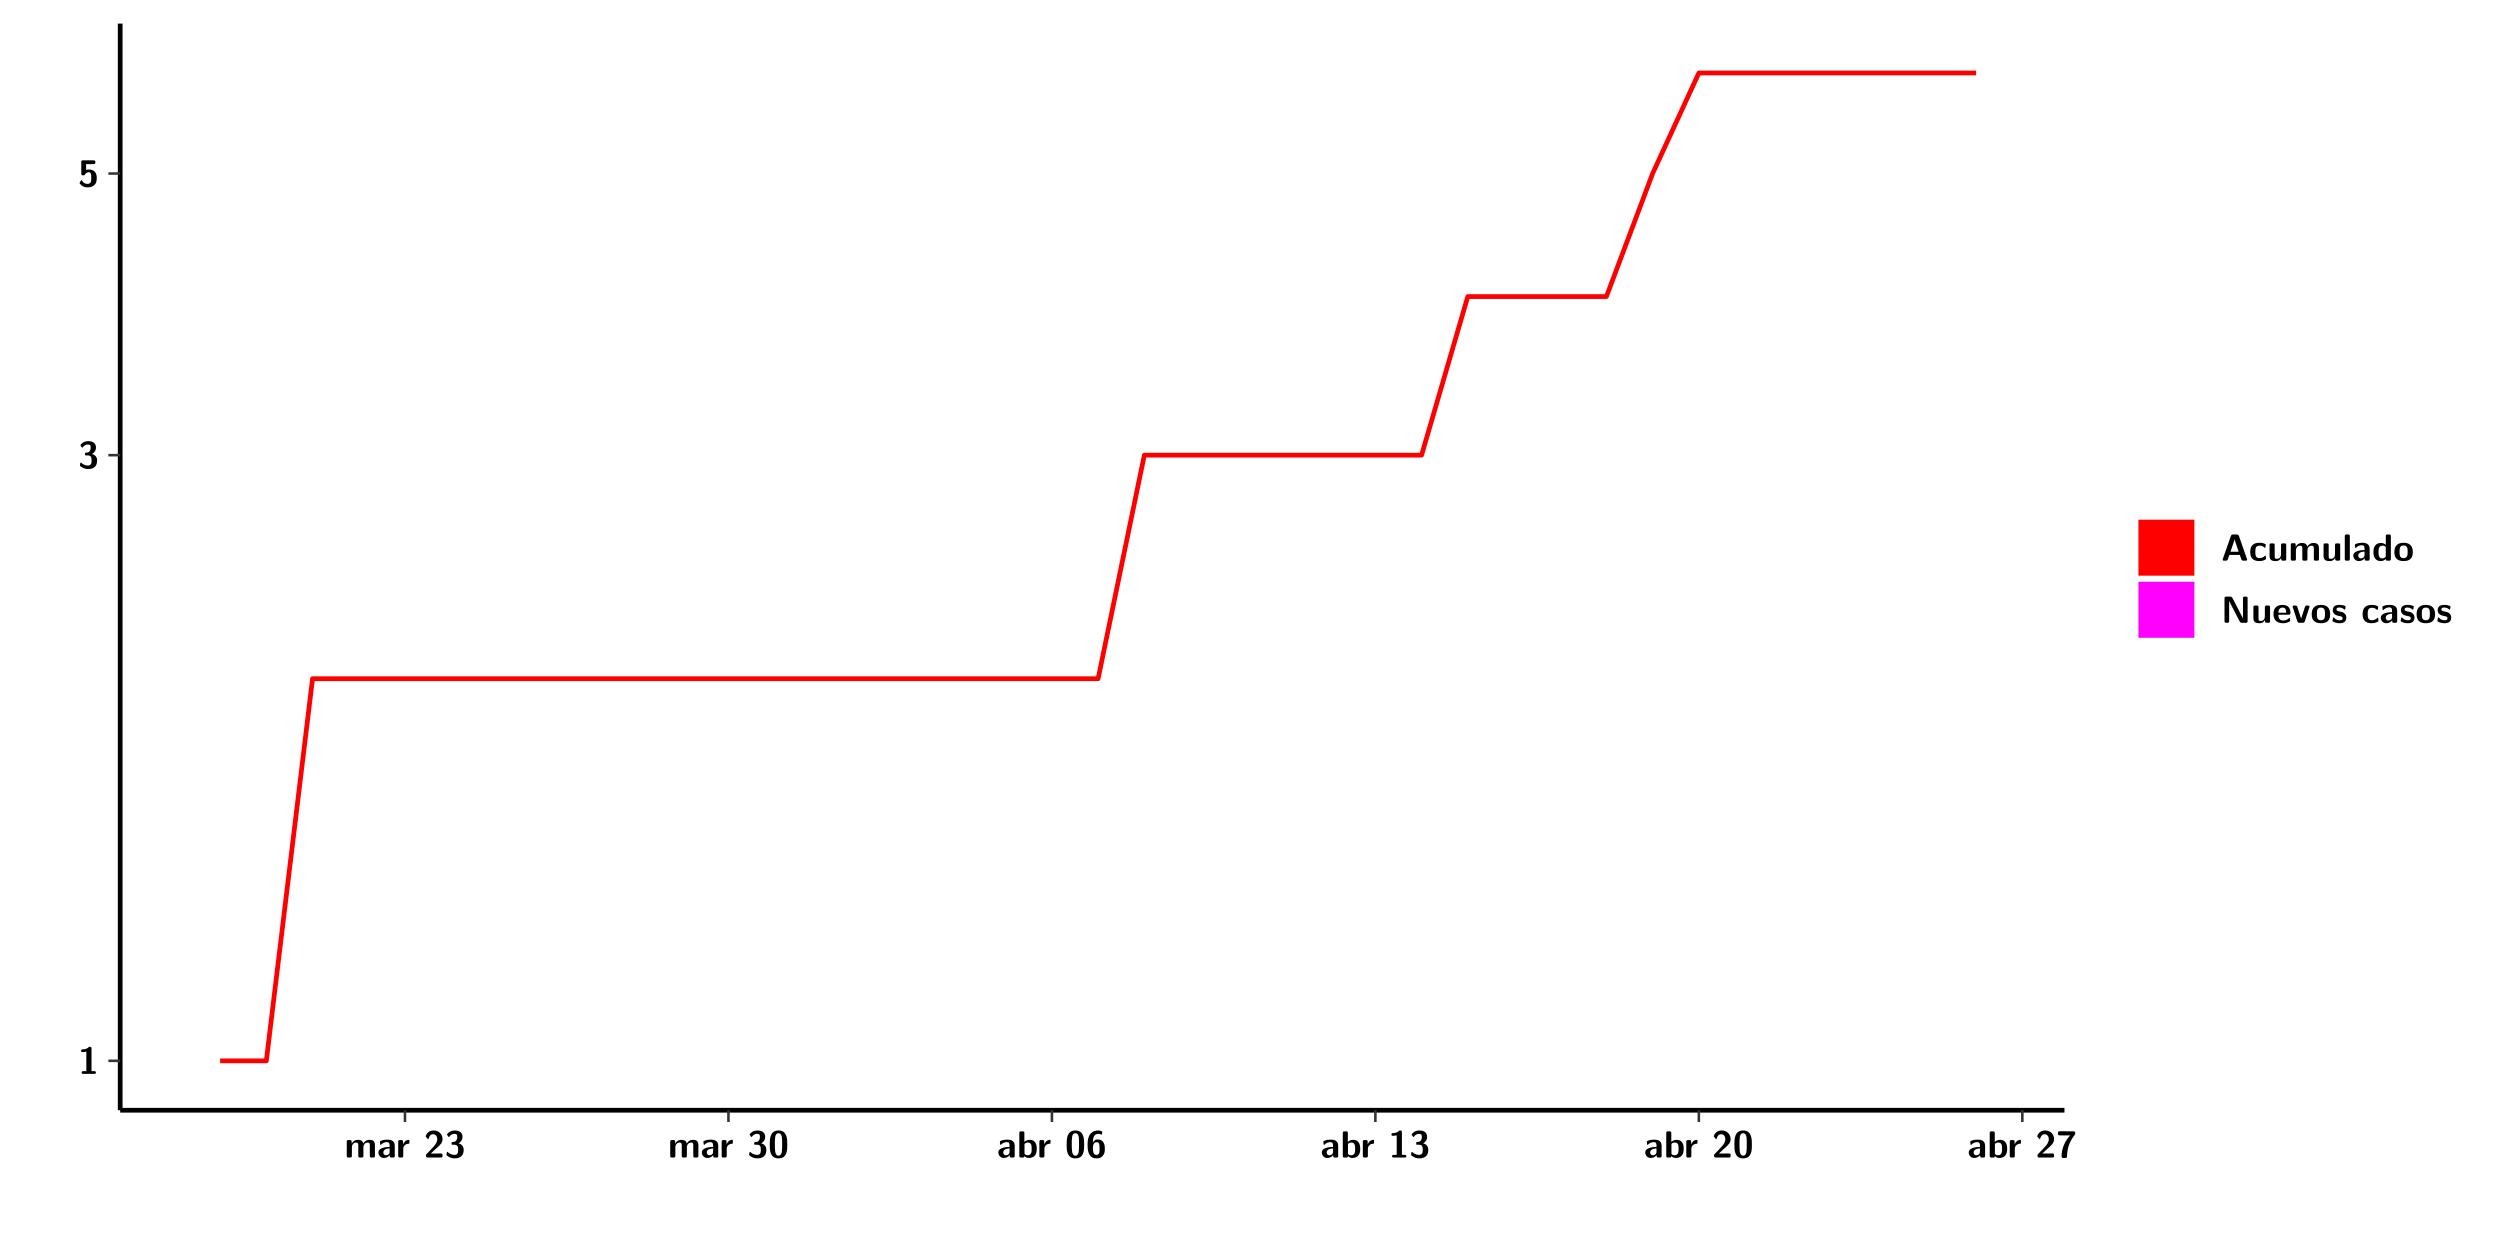
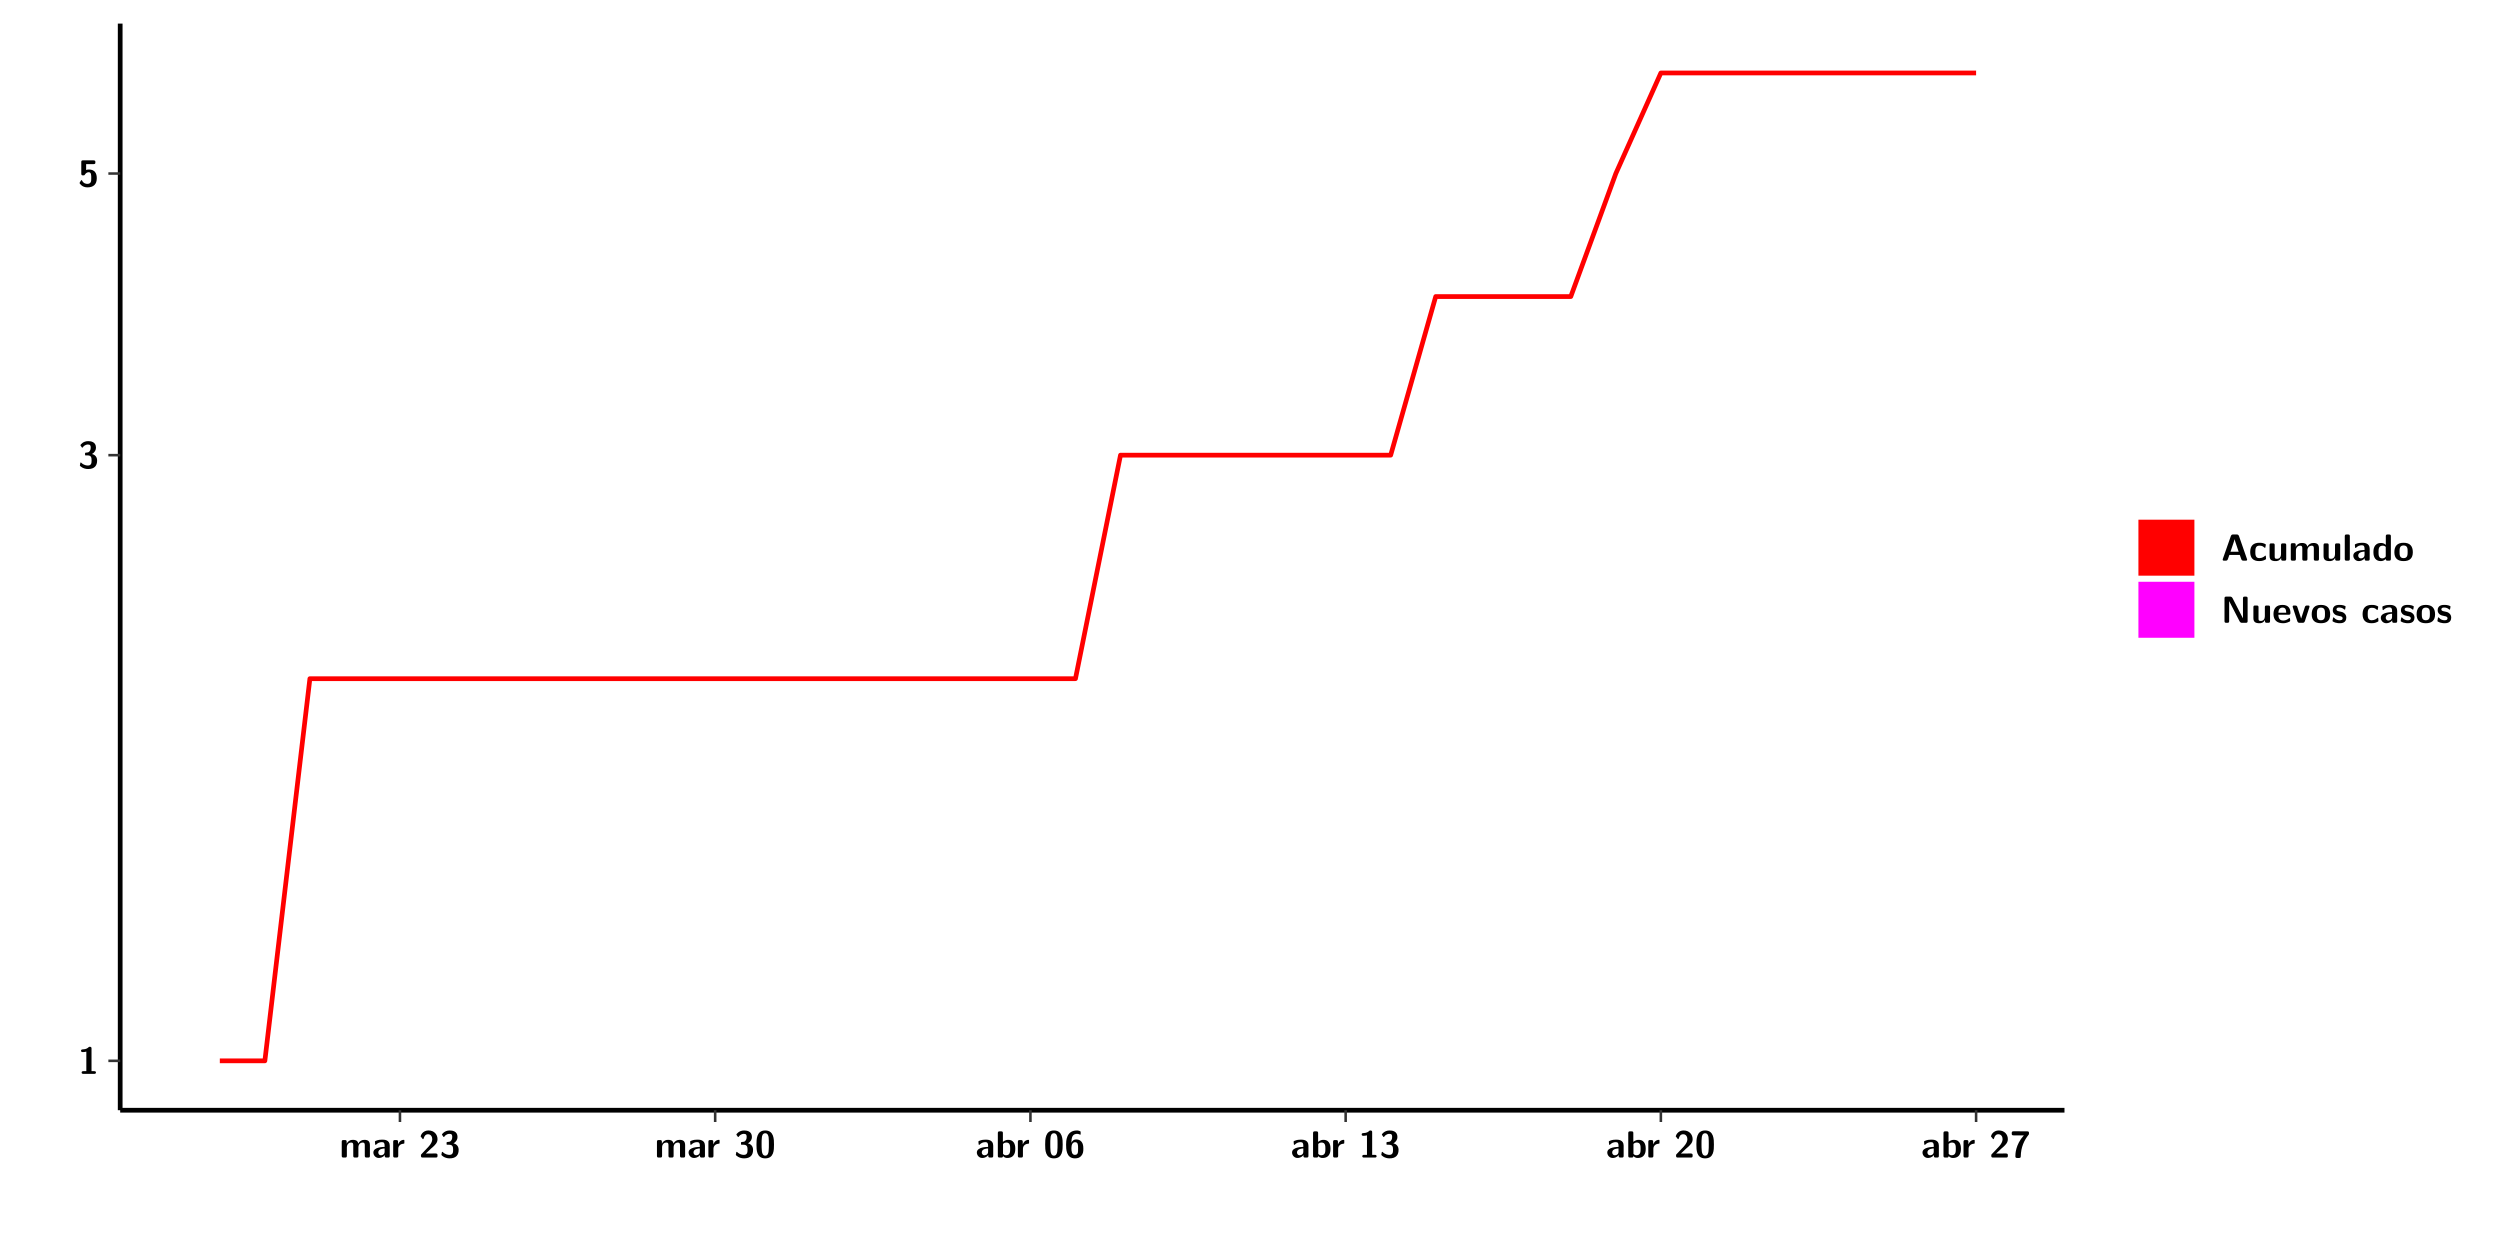
<svg xmlns="http://www.w3.org/2000/svg" xmlns:xlink="http://www.w3.org/1999/xlink" width="579.653pt" height="288pt" viewBox="0 0 579.653 288" version="1.1">
  <defs>
    <g>
      <symbol overflow="visible" id="glyph0-0">
        <path style="stroke:none;" d="" />
      </symbol>
      <symbol overflow="visible" id="glyph0-1">
        <path style="stroke:none;" d="M 3.109 -5.859 C 3.109 -6.016 3.109 -6.281 2.719 -6.281 C 2.547 -6.281 2.516 -6.266 2.406 -6.156 C 2.25 -6.016 1.922 -5.688 1.047 -5.672 C 0.891 -5.672 0.672 -5.609 0.672 -5.359 C 0.672 -5.047 0.969 -5.047 1.094 -5.047 C 1.344 -5.047 1.656 -5.078 1.906 -5.156 L 1.906 -0.625 L 1.234 -0.625 C 1.109 -0.625 0.812 -0.625 0.812 -0.312 C 0.812 0 1.109 0 1.234 0 L 3.719 0 C 3.828 0 4.141 0 4.141 -0.312 C 4.141 -0.625 3.828 -0.625 3.719 -0.625 L 3.109 -0.625 Z M 3.109 -5.859 " />
      </symbol>
      <symbol overflow="visible" id="glyph0-2">
        <path style="stroke:none;" d="M 0.844 -4.859 C 0.906 -4.766 0.953 -4.766 0.969 -4.766 C 1.031 -4.766 1.047 -4.797 1.094 -4.859 C 1.547 -5.5 2.172 -5.5 2.281 -5.5 C 2.844 -5.5 2.922 -5.203 2.922 -4.781 C 2.922 -4.656 2.922 -4.234 2.641 -3.906 C 2.438 -3.656 2.219 -3.641 1.953 -3.625 C 1.859 -3.609 1.688 -3.609 1.672 -3.578 C 1.609 -3.562 1.609 -3.5 1.609 -3.359 L 1.609 -3.203 C 1.609 -2.984 1.609 -2.969 1.844 -2.969 L 2.219 -2.969 C 3.031 -2.969 3.125 -2.469 3.125 -1.797 C 3.125 -1.203 3.062 -0.625 2.266 -0.625 C 1.984 -0.625 1.328 -0.688 0.75 -1.25 C 0.672 -1.328 0.656 -1.328 0.625 -1.328 C 0.531 -1.328 0.516 -1.25 0.516 -1.234 C 0.516 -1.234 0.406 -0.672 0.406 -0.625 C 0.406 -0.516 1.156 0.188 2.312 0.188 C 3.812 0.188 4.406 -0.609 4.406 -1.781 C 4.406 -2.562 3.984 -3.109 3.203 -3.297 C 3.906 -3.688 4.141 -4.266 4.141 -4.766 C 4.141 -6.156 2.891 -6.281 2.328 -6.281 C 1.125 -6.281 0.531 -5.422 0.531 -5.344 C 0.531 -5.297 0.594 -5.219 0.594 -5.219 Z M 0.844 -4.859 " />
      </symbol>
      <symbol overflow="visible" id="glyph0-3">
        <path style="stroke:none;" d="M 1.859 -5.203 L 3.578 -5.203 C 4 -5.203 4 -5.406 4 -5.641 C 4 -5.875 4 -6.078 3.578 -6.078 L 1.141 -6.078 C 0.875 -6.078 0.734 -6.031 0.734 -5.688 L 0.734 -3 C 0.734 -2.609 0.922 -2.594 1.172 -2.594 C 1.391 -2.594 1.469 -2.594 1.594 -2.812 C 1.812 -3.141 2.109 -3.328 2.469 -3.328 C 3.047 -3.328 3.047 -2.656 3.047 -1.969 C 3.047 -1.297 3.047 -0.625 2.125 -0.625 C 1.844 -0.625 1.25 -0.703 0.906 -1.406 C 0.875 -1.453 0.844 -1.5 0.781 -1.5 C 0.719 -1.5 0.703 -1.469 0.656 -1.391 C 0.531 -1.188 0.328 -0.891 0.328 -0.828 C 0.328 -0.75 0.891 0.188 2.141 0.188 C 3.562 0.188 4.328 -0.516 4.328 -1.938 C 4.328 -3.094 3.844 -3.953 2.5 -3.953 C 2.281 -3.953 2.078 -3.922 1.859 -3.844 Z M 1.859 -5.203 " />
      </symbol>
      <symbol overflow="visible" id="glyph0-4">
        <path style="stroke:none;" d="M 7.062 -2.844 C 7.062 -3.75 6.672 -4.109 5.781 -4.109 C 5.156 -4.109 4.688 -3.828 4.359 -3.25 C 4.219 -4.078 3.484 -4.109 3.109 -4.109 C 2.938 -4.109 2.578 -4.109 2.188 -3.828 C 1.906 -3.625 1.734 -3.344 1.672 -3.203 L 1.672 -3.641 C 1.672 -3.922 1.609 -4.062 1.25 -4.062 L 0.953 -4.062 C 0.625 -4.062 0.531 -3.969 0.531 -3.641 L 0.531 -0.422 C 0.531 -0.109 0.625 0 0.953 0 L 1.297 0 C 1.625 0 1.719 -0.109 1.719 -0.422 L 1.719 -2.359 C 1.719 -3.141 2.25 -3.484 2.688 -3.484 C 3.109 -3.484 3.203 -3.297 3.203 -2.828 L 3.203 -0.422 C 3.203 -0.109 3.297 0 3.625 0 L 3.969 0 C 4.297 0 4.391 -0.109 4.391 -0.422 L 4.391 -2.359 C 4.391 -3.141 4.922 -3.484 5.359 -3.484 C 5.781 -3.484 5.875 -3.297 5.875 -2.828 L 5.875 -0.422 C 5.875 -0.109 5.969 0 6.297 0 L 6.641 0 C 6.984 0 7.062 -0.109 7.062 -0.422 Z M 7.062 -2.844 " />
      </symbol>
      <symbol overflow="visible" id="glyph0-5">
        <path style="stroke:none;" d="M 4.062 -2.766 C 4.062 -4.156 2.734 -4.156 2.297 -4.156 C 1.891 -4.156 1.453 -4.125 0.859 -3.891 C 0.672 -3.797 0.625 -3.781 0.625 -3.688 C 0.625 -3.625 0.688 -3.109 0.688 -3.047 C 0.703 -2.984 0.75 -2.938 0.812 -2.938 C 0.844 -2.938 0.875 -2.969 0.906 -3 C 1.281 -3.391 1.719 -3.578 2.266 -3.578 C 2.734 -3.578 2.875 -3.297 2.875 -2.781 L 2.875 -2.469 C 2.562 -2.469 0.266 -2.453 0.266 -1.172 C 0.266 -0.547 0.766 0.094 1.531 0.094 C 1.828 0.094 2.484 0.016 2.906 -0.594 L 2.906 -0.422 C 2.906 -0.141 2.969 0 3.328 0 L 3.641 0 C 3.984 0 4.062 -0.109 4.062 -0.422 Z M 2.875 -1.344 C 2.875 -0.531 2.047 -0.531 2.016 -0.531 C 1.641 -0.531 1.406 -0.844 1.406 -1.188 C 1.406 -2.047 2.625 -2.109 2.875 -2.109 Z M 2.875 -1.344 " />
      </symbol>
      <symbol overflow="visible" id="glyph0-6">
        <path style="stroke:none;" d="M 1.703 -2.016 C 1.703 -2.844 2.391 -3.188 2.938 -3.219 C 3.109 -3.234 3.125 -3.234 3.125 -3.469 L 3.125 -3.875 C 3.125 -4.047 3.125 -4.109 2.969 -4.109 C 2.719 -4.109 2.078 -4.031 1.672 -3.078 L 1.656 -3.078 L 1.656 -3.641 C 1.656 -3.922 1.594 -4.062 1.234 -4.062 L 0.953 -4.062 C 0.641 -4.062 0.531 -3.969 0.531 -3.641 L 0.531 -0.422 C 0.531 -0.109 0.625 0 0.953 0 L 1.281 0 C 1.609 0 1.703 -0.109 1.703 -0.422 Z M 1.703 -2.016 " />
      </symbol>
      <symbol overflow="visible" id="glyph0-7">
        <path style="stroke:none;" d="M 0.562 -0.75 C 0.484 -0.656 0.484 -0.641 0.484 -0.484 L 0.484 -0.422 C 0.484 -0.109 0.578 0 0.906 0 L 3.906 0 C 4.25 0 4.328 -0.109 4.328 -0.422 L 4.328 -0.531 C 4.328 -0.672 4.328 -0.828 4.141 -0.906 C 4.078 -0.953 3.797 -0.953 3.625 -0.953 C 3.438 -0.953 3.219 -0.938 3.031 -0.938 L 1.609 -0.938 L 2.766 -2.031 C 2.906 -2.141 3.234 -2.422 3.359 -2.547 C 3.844 -3.016 4.328 -3.484 4.328 -4.266 C 4.328 -5.328 3.562 -6.281 2.266 -6.281 C 1.969 -6.281 1.469 -6.234 1.047 -5.891 C 0.969 -5.828 0.562 -5.516 0.406 -4.922 L 0.844 -4.359 C 0.891 -4.297 0.922 -4.266 0.984 -4.266 C 1.062 -4.266 1.078 -4.328 1.109 -4.422 C 1.281 -5.031 1.578 -5.406 2.141 -5.406 C 2.828 -5.406 3.109 -4.781 3.109 -4.25 C 3.109 -3.688 2.766 -3.094 2.25 -2.531 Z M 0.562 -0.75 " />
      </symbol>
      <symbol overflow="visible" id="glyph0-8">
        <path style="stroke:none;" d="M 4.438 -3 C 4.438 -4.203 4.438 -6.281 2.406 -6.281 C 0.375 -6.281 0.375 -4.219 0.375 -3 C 0.375 -1.812 0.375 0.188 2.406 0.188 C 4.438 0.188 4.438 -1.781 4.438 -3 Z M 2.406 -0.438 C 1.75 -0.438 1.656 -1.25 1.625 -1.484 C 1.562 -1.953 1.562 -2.766 1.562 -3.125 C 1.562 -3.641 1.562 -4.203 1.625 -4.641 C 1.641 -4.875 1.734 -5.641 2.406 -5.641 C 3.047 -5.641 3.156 -4.906 3.188 -4.734 C 3.25 -4.281 3.25 -3.594 3.25 -3.125 C 3.25 -2.625 3.25 -1.953 3.188 -1.469 C 3.156 -1.234 3.062 -0.438 2.406 -0.438 Z M 2.406 -0.438 " />
      </symbol>
      <symbol overflow="visible" id="glyph0-9">
        <path style="stroke:none;" d="M 1.703 -5.656 C 1.703 -5.938 1.641 -6.078 1.281 -6.078 L 0.953 -6.078 C 0.641 -6.078 0.531 -5.984 0.531 -5.656 L 0.531 -0.422 C 0.531 -0.109 0.625 0 0.953 0 L 1.312 0 C 1.453 0 1.719 0 1.734 -0.344 C 2.125 0.094 2.578 0.094 2.719 0.094 C 4.578 0.094 4.578 -1.594 4.578 -2.031 C 4.578 -2.453 4.578 -4.109 2.938 -4.109 C 2.219 -4.109 1.781 -3.703 1.703 -3.625 Z M 1.734 -3.172 C 1.844 -3.281 2.109 -3.484 2.5 -3.484 C 3.391 -3.484 3.391 -2.672 3.391 -2.016 C 3.391 -1.375 3.391 -0.531 2.406 -0.531 C 2.047 -0.531 1.828 -0.75 1.734 -0.875 Z M 1.734 -3.172 " />
      </symbol>
      <symbol overflow="visible" id="glyph0-10">
        <path style="stroke:none;" d="M 3.781 -5.859 C 3.781 -6.062 3.781 -6.078 3.484 -6.188 C 3.25 -6.281 3.016 -6.281 2.922 -6.281 C 0.406 -6.281 0.406 -3.75 0.406 -2.984 C 0.406 -2.078 0.406 0.188 2.453 0.188 C 3.125 0.188 3.547 0.031 3.906 -0.375 C 4.359 -0.891 4.406 -1.391 4.406 -2.062 C 4.406 -2.562 4.406 -4.203 2.703 -4.203 C 2.219 -4.203 1.859 -3.922 1.625 -3.422 C 1.672 -4.203 1.688 -4.406 1.812 -4.75 C 2.062 -5.422 2.641 -5.5 2.953 -5.5 C 3.109 -5.5 3.344 -5.469 3.547 -5.359 C 3.609 -5.312 3.641 -5.297 3.688 -5.297 C 3.781 -5.297 3.781 -5.406 3.781 -5.531 Z M 2.438 -0.625 C 1.75 -0.625 1.641 -1.422 1.641 -2.172 C 1.641 -2.906 1.859 -3.562 2.484 -3.562 C 3.188 -3.562 3.188 -2.938 3.188 -2.078 C 3.188 -1.219 3.188 -0.625 2.438 -0.625 Z M 2.438 -0.625 " />
      </symbol>
      <symbol overflow="visible" id="glyph0-11">
        <path style="stroke:none;" d="M 3.219 -5.141 C 1.25 -2.984 1.25 -0.766 1.25 -0.328 C 1.25 -0.047 1.312 0.094 1.672 0.094 L 2.078 0.094 C 2.219 0.094 2.5 0.094 2.5 -0.25 C 2.531 -2.422 3.281 -4 4.344 -5.328 C 4.406 -5.422 4.406 -5.484 4.406 -5.641 C 4.406 -5.844 4.406 -6.078 4.047 -6.078 C 3.75 -6.094 1.984 -6.094 1.547 -6.094 L 1 -6.094 C 0.578 -6.094 0.406 -6.094 0.406 -5.672 L 0.406 -5.562 C 0.406 -5.422 0.406 -5.25 0.594 -5.172 C 0.656 -5.141 0.938 -5.141 1.125 -5.141 C 1.328 -5.141 1.531 -5.141 1.734 -5.141 Z M 3.219 -5.141 " />
      </symbol>
      <symbol overflow="visible" id="glyph0-12">
        <path style="stroke:none;" d="M 4.156 -5.703 C 4.031 -6.078 3.766 -6.078 3.594 -6.078 L 2.828 -6.078 C 2.641 -6.078 2.391 -6.078 2.266 -5.703 L 0.406 -0.406 C 0.375 -0.297 0.375 -0.281 0.375 -0.234 C 0.375 0 0.594 0 0.703 0 L 1.031 0 C 1.188 0 1.453 0 1.578 -0.344 L 1.922 -1.328 L 4.344 -1.328 L 4.641 -0.484 C 4.75 -0.172 4.812 0 5.234 0 L 5.703 0 C 5.828 0 6.047 0 6.047 -0.234 C 6.047 -0.281 6.047 -0.297 6 -0.406 Z M 2.812 -3.938 C 2.938 -4.328 3.062 -4.656 3.125 -4.969 L 3.141 -4.969 C 3.188 -4.766 3.188 -4.75 3.25 -4.547 L 4.078 -2.078 L 2.188 -2.078 Z M 2.812 -3.938 " />
      </symbol>
      <symbol overflow="visible" id="glyph0-13">
        <path style="stroke:none;" d="M 4 -0.438 C 4 -0.531 3.969 -0.938 3.953 -1.047 C 3.953 -1.078 3.938 -1.172 3.844 -1.172 C 3.812 -1.172 3.797 -1.172 3.703 -1.078 C 3.562 -0.953 3.141 -0.594 2.422 -0.594 C 1.516 -0.594 1.516 -1.469 1.516 -2.031 C 1.516 -2.75 1.562 -3.484 2.453 -3.484 C 3.031 -3.484 3.266 -3.344 3.578 -3.078 C 3.688 -2.984 3.703 -2.984 3.734 -2.984 C 3.828 -2.984 3.844 -3.062 3.844 -3.094 C 3.859 -3.172 3.953 -3.656 3.953 -3.703 C 3.953 -3.781 3.891 -3.812 3.75 -3.891 C 3.328 -4.078 3.062 -4.156 2.453 -4.156 C 1.141 -4.156 0.328 -3.547 0.328 -2.016 C 0.328 -0.562 1.078 0.094 2.406 0.094 C 2.641 0.094 3.172 0.094 3.75 -0.203 C 4 -0.344 4 -0.344 4 -0.438 Z M 4 -0.438 " />
      </symbol>
      <symbol overflow="visible" id="glyph0-14">
        <path style="stroke:none;" d="M 4.391 -3.594 C 4.391 -3.875 4.328 -4.016 3.969 -4.016 L 3.609 -4.016 C 3.281 -4.016 3.188 -3.906 3.188 -3.594 L 3.188 -1.516 C 3.188 -0.938 2.891 -0.438 2.266 -0.438 C 1.766 -0.438 1.719 -0.562 1.719 -1.031 L 1.719 -3.594 C 1.719 -3.875 1.656 -4.016 1.297 -4.016 L 0.953 -4.016 C 0.625 -4.016 0.531 -3.922 0.531 -3.594 L 0.531 -1.109 C 0.531 -0.172 1.031 0.094 1.953 0.094 C 2.188 0.094 2.812 0.094 3.219 -0.656 L 3.219 -0.422 C 3.219 -0.141 3.281 0 3.641 0 L 3.969 0 C 4.297 0 4.391 -0.109 4.391 -0.422 Z M 4.391 -3.594 " />
      </symbol>
      <symbol overflow="visible" id="glyph0-15">
        <path style="stroke:none;" d="M 1.703 -5.656 C 1.703 -5.938 1.641 -6.078 1.281 -6.078 L 0.953 -6.078 C 0.641 -6.078 0.531 -5.984 0.531 -5.656 L 0.531 -0.422 C 0.531 -0.109 0.625 0 0.953 0 L 1.281 0 C 1.609 0 1.703 -0.109 1.703 -0.422 Z M 1.703 -5.656 " />
      </symbol>
      <symbol overflow="visible" id="glyph0-16">
        <path style="stroke:none;" d="M 4.375 -5.656 C 4.375 -5.938 4.312 -6.078 3.953 -6.078 L 3.625 -6.078 C 3.297 -6.078 3.203 -5.969 3.203 -5.656 L 3.203 -3.672 C 2.812 -4.047 2.375 -4.109 2.109 -4.109 C 0.328 -4.109 0.328 -2.422 0.328 -2 C 0.328 -1.594 0.328 0.094 2.062 0.094 C 2.422 0.094 2.812 -0.016 3.188 -0.406 C 3.188 -0.094 3.297 0 3.609 0 L 3.953 0 C 4.281 0 4.375 -0.109 4.375 -0.422 Z M 3.188 -1.094 C 3.188 -0.953 3.188 -0.875 2.922 -0.688 C 2.703 -0.547 2.5 -0.531 2.406 -0.531 C 1.516 -0.531 1.516 -1.344 1.516 -2 C 1.516 -2.656 1.516 -3.484 2.5 -3.484 C 2.75 -3.484 2.984 -3.391 3.188 -3.203 Z M 3.188 -1.094 " />
      </symbol>
      <symbol overflow="visible" id="glyph0-17">
        <path style="stroke:none;" d="M 4.547 -1.969 C 4.547 -3.406 3.844 -4.156 2.406 -4.156 C 0.953 -4.156 0.266 -3.391 0.266 -1.969 C 0.266 -0.547 1.031 0.094 2.406 0.094 C 3.781 0.094 4.547 -0.531 4.547 -1.969 Z M 2.406 -0.594 C 1.469 -0.594 1.469 -1.375 1.469 -2.078 C 1.469 -2.75 1.469 -3.531 2.406 -3.531 C 3.344 -3.531 3.344 -2.766 3.344 -2.078 C 3.344 -1.391 3.344 -0.594 2.406 -0.594 Z M 2.406 -0.594 " />
      </symbol>
      <symbol overflow="visible" id="glyph0-18">
        <path style="stroke:none;" d="M 2.656 -5.734 C 2.469 -6.078 2.203 -6.078 2.031 -6.078 L 1.219 -6.078 C 0.906 -6.078 0.797 -5.984 0.797 -5.656 L 0.797 -0.422 C 0.797 -0.109 0.891 0 1.219 0 L 1.453 0 C 1.781 0 1.875 -0.109 1.875 -0.422 L 1.875 -5.016 L 1.891 -5.016 L 4.297 -0.344 C 4.484 0 4.75 0 4.922 0 L 5.734 0 C 6.062 0 6.156 -0.109 6.156 -0.422 L 6.156 -5.656 C 6.156 -5.938 6.094 -6.078 5.734 -6.078 L 5.5 -6.078 C 5.156 -6.078 5.078 -5.969 5.078 -5.656 L 5.078 -1.062 L 5.062 -1.062 Z M 2.656 -5.734 " />
      </symbol>
      <symbol overflow="visible" id="glyph0-19">
        <path style="stroke:none;" d="M 3.781 -1.875 C 3.984 -1.875 4.203 -1.891 4.203 -2.281 C 4.203 -3.406 3.672 -4.156 2.359 -4.156 C 0.969 -4.156 0.266 -3.375 0.266 -2.047 C 0.266 -0.609 1.109 0.094 2.484 0.094 C 2.812 0.094 3.312 0.047 3.891 -0.234 C 4.078 -0.328 4.141 -0.359 4.141 -0.469 C 4.141 -0.531 4.125 -0.781 4.109 -0.844 C 4.078 -1.125 4.062 -1.125 3.984 -1.125 C 3.953 -1.125 3.938 -1.125 3.844 -1.047 C 3.328 -0.594 2.797 -0.531 2.516 -0.531 C 1.531 -0.531 1.422 -1.312 1.391 -1.875 Z M 1.406 -2.344 C 1.422 -2.875 1.609 -3.531 2.359 -3.531 C 3.062 -3.531 3.203 -3.031 3.219 -2.344 Z M 1.406 -2.344 " />
      </symbol>
      <symbol overflow="visible" id="glyph0-20">
        <path style="stroke:none;" d="M 4.109 -3.609 C 4.141 -3.719 4.141 -3.75 4.141 -3.766 C 4.141 -4.016 3.922 -4.016 3.797 -4.016 L 3.609 -4.016 C 3.25 -4.016 3.141 -3.891 3.062 -3.641 L 2.203 -0.984 L 1.328 -3.641 C 1.266 -3.828 1.203 -4.016 0.781 -4.016 L 0.578 -4.016 C 0.453 -4.016 0.234 -4.016 0.234 -3.766 C 0.234 -3.75 0.234 -3.719 0.266 -3.609 L 1.312 -0.375 C 1.438 0 1.703 0 1.859 0 L 2.5 0 C 2.672 0 2.938 0 3.062 -0.375 Z M 4.109 -3.609 " />
      </symbol>
      <symbol overflow="visible" id="glyph0-21">
        <path style="stroke:none;" d="M 3.469 -1.234 C 3.469 -1.734 3.203 -2.031 3.047 -2.172 C 2.703 -2.484 2.391 -2.547 2.031 -2.609 C 1.547 -2.703 1.188 -2.766 1.188 -3.109 C 1.188 -3.469 1.484 -3.547 1.828 -3.547 C 2.406 -3.547 2.719 -3.328 2.953 -3.125 C 3.047 -3.047 3.062 -3.047 3.094 -3.047 C 3.188 -3.047 3.203 -3.125 3.203 -3.156 C 3.219 -3.219 3.312 -3.719 3.312 -3.766 C 3.312 -3.906 2.844 -4.031 2.75 -4.062 C 2.406 -4.156 2.125 -4.156 1.891 -4.156 C 1.5 -4.156 0.328 -4.156 0.328 -2.906 C 0.328 -2.484 0.516 -2.219 0.75 -2 C 1.062 -1.734 1.406 -1.672 1.906 -1.562 C 2.156 -1.531 2.609 -1.453 2.609 -1.062 C 2.609 -0.656 2.266 -0.594 1.922 -0.594 C 1.531 -0.594 1.047 -0.703 0.625 -1.188 C 0.594 -1.234 0.562 -1.266 0.516 -1.266 C 0.422 -1.266 0.406 -1.188 0.391 -1.125 C 0.375 -1.016 0.266 -0.516 0.266 -0.422 C 0.266 -0.266 0.922 -0.062 0.922 -0.047 C 1.406 0.094 1.766 0.094 1.922 0.094 C 2.359 0.094 3.469 0.062 3.469 -1.234 Z M 3.469 -1.234 " />
      </symbol>
    </g>
    <clipPath id="clip1">
      <path d="M 0 0 L 576.008 0 L 576.008 288 L 0 288 Z M 0 0 " />
    </clipPath>
    <clipPath id="clip2">
      <path d="M 27.867 5.477 L 478.672 5.477 L 478.672 257.414 L 27.867 257.414 Z M 27.867 5.477 " />
    </clipPath>
  </defs>
  <g id="surface1">
    <g clip-path="url(#clip1)" clip-rule="nonzero">
      <path style="fill-rule:nonzero;fill:rgb(100%,100%,100%);fill-opacity:1;stroke-width:0.598;stroke-linecap:round;stroke-linejoin:round;stroke:rgb(100%,100%,100%);stroke-opacity:1;stroke-miterlimit:10;" d="M 0 0 L 0 288.004 L 576.008 288.004 L 576.008 0 Z M 0 0 " transform="matrix(1,0,0,-1,0,288)" />
    </g>
    <g clip-path="url(#clip2)" clip-rule="nonzero">
      <path style=" stroke:none;fill-rule:nonzero;fill:rgb(100%,100%,100%);fill-opacity:1;" d="M 27.867 257.414 L 27.867 5.477 L 478.672 5.477 L 478.672 257.414 Z M 27.867 257.414 " />
    </g>
-     <path style="fill:none;stroke-width:1.096;stroke-linecap:butt;stroke-linejoin:round;stroke:rgb(100%,0%,0%);stroke-opacity:1;stroke-miterlimit:10;" d="M 51.039 42.031 L 61.75 42.031 L 72.469 130.641 L 254.609 130.641 L 265.328 182.469 L 329.609 182.469 L 340.328 219.242 L 372.469 219.242 L 383.18 247.766 L 393.898 271.078 L 458.18 271.078 " transform="matrix(1,0,0,-1,0,288)" />
+     <path style="fill:none;stroke-width:1.096;stroke-linecap:butt;stroke-linejoin:round;stroke:rgb(100%,0%,0%);stroke-opacity:1;stroke-miterlimit:10;" d="M 50.969 42.031 L 61.41 42.031 L 71.852 130.641 L 249.359 130.641 L 259.801 182.469 L 322.445 182.469 L 332.887 219.242 L 364.207 219.242 L 374.648 247.766 L 385.09 271.078 L 458.18 271.078 " transform="matrix(1,0,0,-1,0,288)" />
    <path style="fill:none;stroke-width:1.096;stroke-linecap:butt;stroke-linejoin:round;stroke:rgb(0%,0%,0%);stroke-opacity:1;stroke-miterlimit:10;" d="M 27.867 30.586 L 27.867 282.523 " transform="matrix(1,0,0,-1,0,288)" />
    <g style="fill:rgb(0%,0%,0%);fill-opacity:1;">
      <use xlink:href="#glyph0-1" x="18.112" y="248.986" />
    </g>
    <g style="fill:rgb(0%,0%,0%);fill-opacity:1;">
      <use xlink:href="#glyph0-2" x="18.112" y="108.563" />
    </g>
    <g style="fill:rgb(0%,0%,0%);fill-opacity:1;">
      <use xlink:href="#glyph0-3" x="18.112" y="43.258" />
    </g>
    <path style="fill:none;stroke-width:0.598;stroke-linecap:butt;stroke-linejoin:round;stroke:rgb(20%,20%,20%);stroke-opacity:1;stroke-miterlimit:10;" d="M 25.125 42.031 L 27.867 42.031 " transform="matrix(1,0,0,-1,0,288)" />
    <path style="fill:none;stroke-width:0.598;stroke-linecap:butt;stroke-linejoin:round;stroke:rgb(20%,20%,20%);stroke-opacity:1;stroke-miterlimit:10;" d="M 25.125 182.469 L 27.867 182.469 " transform="matrix(1,0,0,-1,0,288)" />
    <path style="fill:none;stroke-width:0.598;stroke-linecap:butt;stroke-linejoin:round;stroke:rgb(20%,20%,20%);stroke-opacity:1;stroke-miterlimit:10;" d="M 25.125 247.766 L 27.867 247.766 " transform="matrix(1,0,0,-1,0,288)" />
    <path style="fill:none;stroke-width:1.096;stroke-linecap:butt;stroke-linejoin:round;stroke:rgb(0%,0%,0%);stroke-opacity:1;stroke-miterlimit:10;" d="M 27.867 30.586 L 478.672 30.586 " transform="matrix(1,0,0,-1,0,288)" />
-     <path style="fill:none;stroke-width:0.598;stroke-linecap:butt;stroke-linejoin:round;stroke:rgb(20%,20%,20%);stroke-opacity:1;stroke-miterlimit:10;" d="M 93.898 27.848 L 93.898 30.586 " transform="matrix(1,0,0,-1,0,288)" />
-     <path style="fill:none;stroke-width:0.598;stroke-linecap:butt;stroke-linejoin:round;stroke:rgb(20%,20%,20%);stroke-opacity:1;stroke-miterlimit:10;" d="M 168.898 27.848 L 168.898 30.586 " transform="matrix(1,0,0,-1,0,288)" />
-     <path style="fill:none;stroke-width:0.598;stroke-linecap:butt;stroke-linejoin:round;stroke:rgb(20%,20%,20%);stroke-opacity:1;stroke-miterlimit:10;" d="M 243.898 27.848 L 243.898 30.586 " transform="matrix(1,0,0,-1,0,288)" />
-     <path style="fill:none;stroke-width:0.598;stroke-linecap:butt;stroke-linejoin:round;stroke:rgb(20%,20%,20%);stroke-opacity:1;stroke-miterlimit:10;" d="M 318.898 27.848 L 318.898 30.586 " transform="matrix(1,0,0,-1,0,288)" />
-     <path style="fill:none;stroke-width:0.598;stroke-linecap:butt;stroke-linejoin:round;stroke:rgb(20%,20%,20%);stroke-opacity:1;stroke-miterlimit:10;" d="M 393.898 27.848 L 393.898 30.586 " transform="matrix(1,0,0,-1,0,288)" />
-     <path style="fill:none;stroke-width:0.598;stroke-linecap:butt;stroke-linejoin:round;stroke:rgb(20%,20%,20%);stroke-opacity:1;stroke-miterlimit:10;" d="M 468.898 27.848 L 468.898 30.586 " transform="matrix(1,0,0,-1,0,288)" />
-     <g style="fill:rgb(0%,0%,0%);fill-opacity:1;">
-       <use xlink:href="#glyph0-4" x="79.87" y="268.394" />
-       <use xlink:href="#glyph0-5" x="87.468" y="268.394" />
-     </g>
-     <g style="fill:rgb(0%,0%,0%);fill-opacity:1;">
-       <use xlink:href="#glyph0-6" x="91.799" y="268.394" />
-     </g>
-     <g style="fill:rgb(0%,0%,0%);fill-opacity:1;">
-       <use xlink:href="#glyph0-7" x="98.28" y="268.394" />
-       <use xlink:href="#glyph0-2" x="103.102" y="268.394" />
-     </g>
-     <g style="fill:rgb(0%,0%,0%);fill-opacity:1;">
-       <use xlink:href="#glyph0-4" x="154.869" y="268.394" />
-       <use xlink:href="#glyph0-5" x="162.467" y="268.394" />
-     </g>
-     <g style="fill:rgb(0%,0%,0%);fill-opacity:1;">
-       <use xlink:href="#glyph0-6" x="166.798" y="268.394" />
-     </g>
-     <g style="fill:rgb(0%,0%,0%);fill-opacity:1;">
-       <use xlink:href="#glyph0-2" x="173.279" y="268.394" />
-       <use xlink:href="#glyph0-8" x="178.101" y="268.394" />
-     </g>
-     <g style="fill:rgb(0%,0%,0%);fill-opacity:1;">
-       <use xlink:href="#glyph0-5" x="231.207" y="268.394" />
-       <use xlink:href="#glyph0-9" x="235.81" y="268.394" />
-     </g>
-     <g style="fill:rgb(0%,0%,0%);fill-opacity:1;">
-       <use xlink:href="#glyph0-6" x="240.457" y="268.394" />
-     </g>
-     <g style="fill:rgb(0%,0%,0%);fill-opacity:1;">
-       <use xlink:href="#glyph0-8" x="246.938" y="268.394" />
-       <use xlink:href="#glyph0-10" x="251.76" y="268.394" />
-     </g>
-     <g style="fill:rgb(0%,0%,0%);fill-opacity:1;">
-       <use xlink:href="#glyph0-5" x="306.206" y="268.394" />
-       <use xlink:href="#glyph0-9" x="310.809" y="268.394" />
-     </g>
-     <g style="fill:rgb(0%,0%,0%);fill-opacity:1;">
-       <use xlink:href="#glyph0-6" x="315.456" y="268.394" />
-     </g>
-     <g style="fill:rgb(0%,0%,0%);fill-opacity:1;">
-       <use xlink:href="#glyph0-1" x="321.937" y="268.394" />
-       <use xlink:href="#glyph0-2" x="326.759" y="268.394" />
-     </g>
-     <g style="fill:rgb(0%,0%,0%);fill-opacity:1;">
-       <use xlink:href="#glyph0-5" x="381.205" y="268.394" />
-       <use xlink:href="#glyph0-9" x="385.808" y="268.394" />
-     </g>
-     <g style="fill:rgb(0%,0%,0%);fill-opacity:1;">
-       <use xlink:href="#glyph0-6" x="390.455" y="268.394" />
-     </g>
-     <g style="fill:rgb(0%,0%,0%);fill-opacity:1;">
-       <use xlink:href="#glyph0-7" x="396.936" y="268.394" />
-       <use xlink:href="#glyph0-8" x="401.758" y="268.394" />
-     </g>
-     <g style="fill:rgb(0%,0%,0%);fill-opacity:1;">
-       <use xlink:href="#glyph0-5" x="456.204" y="268.394" />
-       <use xlink:href="#glyph0-9" x="460.807" y="268.394" />
-     </g>
-     <g style="fill:rgb(0%,0%,0%);fill-opacity:1;">
-       <use xlink:href="#glyph0-6" x="465.454" y="268.394" />
-     </g>
-     <g style="fill:rgb(0%,0%,0%);fill-opacity:1;">
-       <use xlink:href="#glyph0-7" x="471.935" y="268.394" />
-       <use xlink:href="#glyph0-11" x="476.757" y="268.394" />
+     <path style="fill:none;stroke-width:0.598;stroke-linecap:butt;stroke-linejoin:round;stroke:rgb(20%,20%,20%);stroke-opacity:1;stroke-miterlimit:10;" d="M 92.734 27.848 L 92.734 30.586 " transform="matrix(1,0,0,-1,0,288)" />
+     <path style="fill:none;stroke-width:0.598;stroke-linecap:butt;stroke-linejoin:round;stroke:rgb(20%,20%,20%);stroke-opacity:1;stroke-miterlimit:10;" d="M 165.82 27.848 L 165.82 30.586 " transform="matrix(1,0,0,-1,0,288)" />
+     <path style="fill:none;stroke-width:0.598;stroke-linecap:butt;stroke-linejoin:round;stroke:rgb(20%,20%,20%);stroke-opacity:1;stroke-miterlimit:10;" d="M 238.918 27.848 L 238.918 30.586 " transform="matrix(1,0,0,-1,0,288)" />
+     <path style="fill:none;stroke-width:0.598;stroke-linecap:butt;stroke-linejoin:round;stroke:rgb(20%,20%,20%);stroke-opacity:1;stroke-miterlimit:10;" d="M 312.004 27.848 L 312.004 30.586 " transform="matrix(1,0,0,-1,0,288)" />
+     <path style="fill:none;stroke-width:0.598;stroke-linecap:butt;stroke-linejoin:round;stroke:rgb(20%,20%,20%);stroke-opacity:1;stroke-miterlimit:10;" d="M 385.09 27.848 L 385.09 30.586 " transform="matrix(1,0,0,-1,0,288)" />
+     <path style="fill:none;stroke-width:0.598;stroke-linecap:butt;stroke-linejoin:round;stroke:rgb(20%,20%,20%);stroke-opacity:1;stroke-miterlimit:10;" d="M 458.18 27.848 L 458.18 30.586 " transform="matrix(1,0,0,-1,0,288)" />
+     <g style="fill:rgb(0%,0%,0%);fill-opacity:1;">
+       <use xlink:href="#glyph0-4" x="78.705" y="268.394" />
+       <use xlink:href="#glyph0-5" x="86.303" y="268.394" />
+     </g>
+     <g style="fill:rgb(0%,0%,0%);fill-opacity:1;">
+       <use xlink:href="#glyph0-6" x="90.634" y="268.394" />
+     </g>
+     <g style="fill:rgb(0%,0%,0%);fill-opacity:1;">
+       <use xlink:href="#glyph0-7" x="97.115" y="268.394" />
+       <use xlink:href="#glyph0-2" x="101.937" y="268.394" />
+     </g>
+     <g style="fill:rgb(0%,0%,0%);fill-opacity:1;">
+       <use xlink:href="#glyph0-4" x="151.791" y="268.394" />
+       <use xlink:href="#glyph0-5" x="159.389" y="268.394" />
+     </g>
+     <g style="fill:rgb(0%,0%,0%);fill-opacity:1;">
+       <use xlink:href="#glyph0-6" x="163.72" y="268.394" />
+     </g>
+     <g style="fill:rgb(0%,0%,0%);fill-opacity:1;">
+       <use xlink:href="#glyph0-2" x="170.201" y="268.394" />
+       <use xlink:href="#glyph0-8" x="175.023" y="268.394" />
+     </g>
+     <g style="fill:rgb(0%,0%,0%);fill-opacity:1;">
+       <use xlink:href="#glyph0-5" x="226.226" y="268.394" />
+       <use xlink:href="#glyph0-9" x="230.829" y="268.394" />
+     </g>
+     <g style="fill:rgb(0%,0%,0%);fill-opacity:1;">
+       <use xlink:href="#glyph0-6" x="235.476" y="268.394" />
+     </g>
+     <g style="fill:rgb(0%,0%,0%);fill-opacity:1;">
+       <use xlink:href="#glyph0-8" x="241.957" y="268.394" />
+       <use xlink:href="#glyph0-10" x="246.779" y="268.394" />
+     </g>
+     <g style="fill:rgb(0%,0%,0%);fill-opacity:1;">
+       <use xlink:href="#glyph0-5" x="299.312" y="268.394" />
+       <use xlink:href="#glyph0-9" x="303.915" y="268.394" />
+     </g>
+     <g style="fill:rgb(0%,0%,0%);fill-opacity:1;">
+       <use xlink:href="#glyph0-6" x="308.562" y="268.394" />
+     </g>
+     <g style="fill:rgb(0%,0%,0%);fill-opacity:1;">
+       <use xlink:href="#glyph0-1" x="315.043" y="268.394" />
+       <use xlink:href="#glyph0-2" x="319.865" y="268.394" />
+     </g>
+     <g style="fill:rgb(0%,0%,0%);fill-opacity:1;">
+       <use xlink:href="#glyph0-5" x="372.398" y="268.394" />
+       <use xlink:href="#glyph0-9" x="377.001" y="268.394" />
+     </g>
+     <g style="fill:rgb(0%,0%,0%);fill-opacity:1;">
+       <use xlink:href="#glyph0-6" x="381.648" y="268.394" />
+     </g>
+     <g style="fill:rgb(0%,0%,0%);fill-opacity:1;">
+       <use xlink:href="#glyph0-7" x="388.129" y="268.394" />
+       <use xlink:href="#glyph0-8" x="392.951" y="268.394" />
+     </g>
+     <g style="fill:rgb(0%,0%,0%);fill-opacity:1;">
+       <use xlink:href="#glyph0-5" x="445.484" y="268.394" />
+       <use xlink:href="#glyph0-9" x="450.087" y="268.394" />
+     </g>
+     <g style="fill:rgb(0%,0%,0%);fill-opacity:1;">
+       <use xlink:href="#glyph0-6" x="454.734" y="268.394" />
+     </g>
+     <g style="fill:rgb(0%,0%,0%);fill-opacity:1;">
+       <use xlink:href="#glyph0-7" x="461.215" y="268.394" />
+       <use xlink:href="#glyph0-11" x="466.037" y="268.394" />
    </g>
    <path style=" stroke:none;fill-rule:nonzero;fill:rgb(100%,100%,100%);fill-opacity:1;" d="M 489.629 154.062 L 489.629 108.828 L 570.527 108.828 L 570.527 154.062 Z M 489.629 154.062 " />
    <path style=" stroke:none;fill-rule:nonzero;fill:rgb(100%,0%,0%);fill-opacity:1;" d="M 495.816 133.477 L 495.816 120.496 L 508.797 120.496 L 508.797 133.477 Z M 495.816 133.477 " />
    <path style=" stroke:none;fill-rule:nonzero;fill:rgb(100%,0%,100%);fill-opacity:1;" d="M 495.816 147.875 L 495.816 134.891 L 508.797 134.891 L 508.797 147.875 Z M 495.816 147.875 " />
    <g style="fill:rgb(0%,0%,0%);fill-opacity:1;">
      <use xlink:href="#glyph0-12" x="514.979" y="130.002" />
      <use xlink:href="#glyph0-13" x="521.408" y="130.002" />
      <use xlink:href="#glyph0-14" x="525.694" y="130.002" />
      <use xlink:href="#glyph0-4" x="530.613" y="130.002" />
      <use xlink:href="#glyph0-14" x="538.212" y="130.002" />
      <use xlink:href="#glyph0-15" x="543.131" y="130.002" />
      <use xlink:href="#glyph0-5" x="545.372" y="130.002" />
      <use xlink:href="#glyph0-16" x="549.975" y="130.002" />
      <use xlink:href="#glyph0-17" x="554.894" y="130.002" />
    </g>
    <g style="fill:rgb(0%,0%,0%);fill-opacity:1;">
      <use xlink:href="#glyph0-18" x="514.979" y="144.408" />
      <use xlink:href="#glyph0-14" x="521.944" y="144.408" />
      <use xlink:href="#glyph0-19" x="526.864" y="144.408" />
      <use xlink:href="#glyph0-20" x="531.345" y="144.408" />
      <use xlink:href="#glyph0-17" x="535.728" y="144.408" />
      <use xlink:href="#glyph0-21" x="540.55" y="144.408" />
    </g>
    <g style="fill:rgb(0%,0%,0%);fill-opacity:1;">
      <use xlink:href="#glyph0-13" x="547.465" y="144.408" />
      <use xlink:href="#glyph0-5" x="551.751" y="144.408" />
      <use xlink:href="#glyph0-21" x="556.354" y="144.408" />
      <use xlink:href="#glyph0-17" x="560.051" y="144.408" />
      <use xlink:href="#glyph0-21" x="564.872" y="144.408" />
    </g>
  </g>
</svg>
